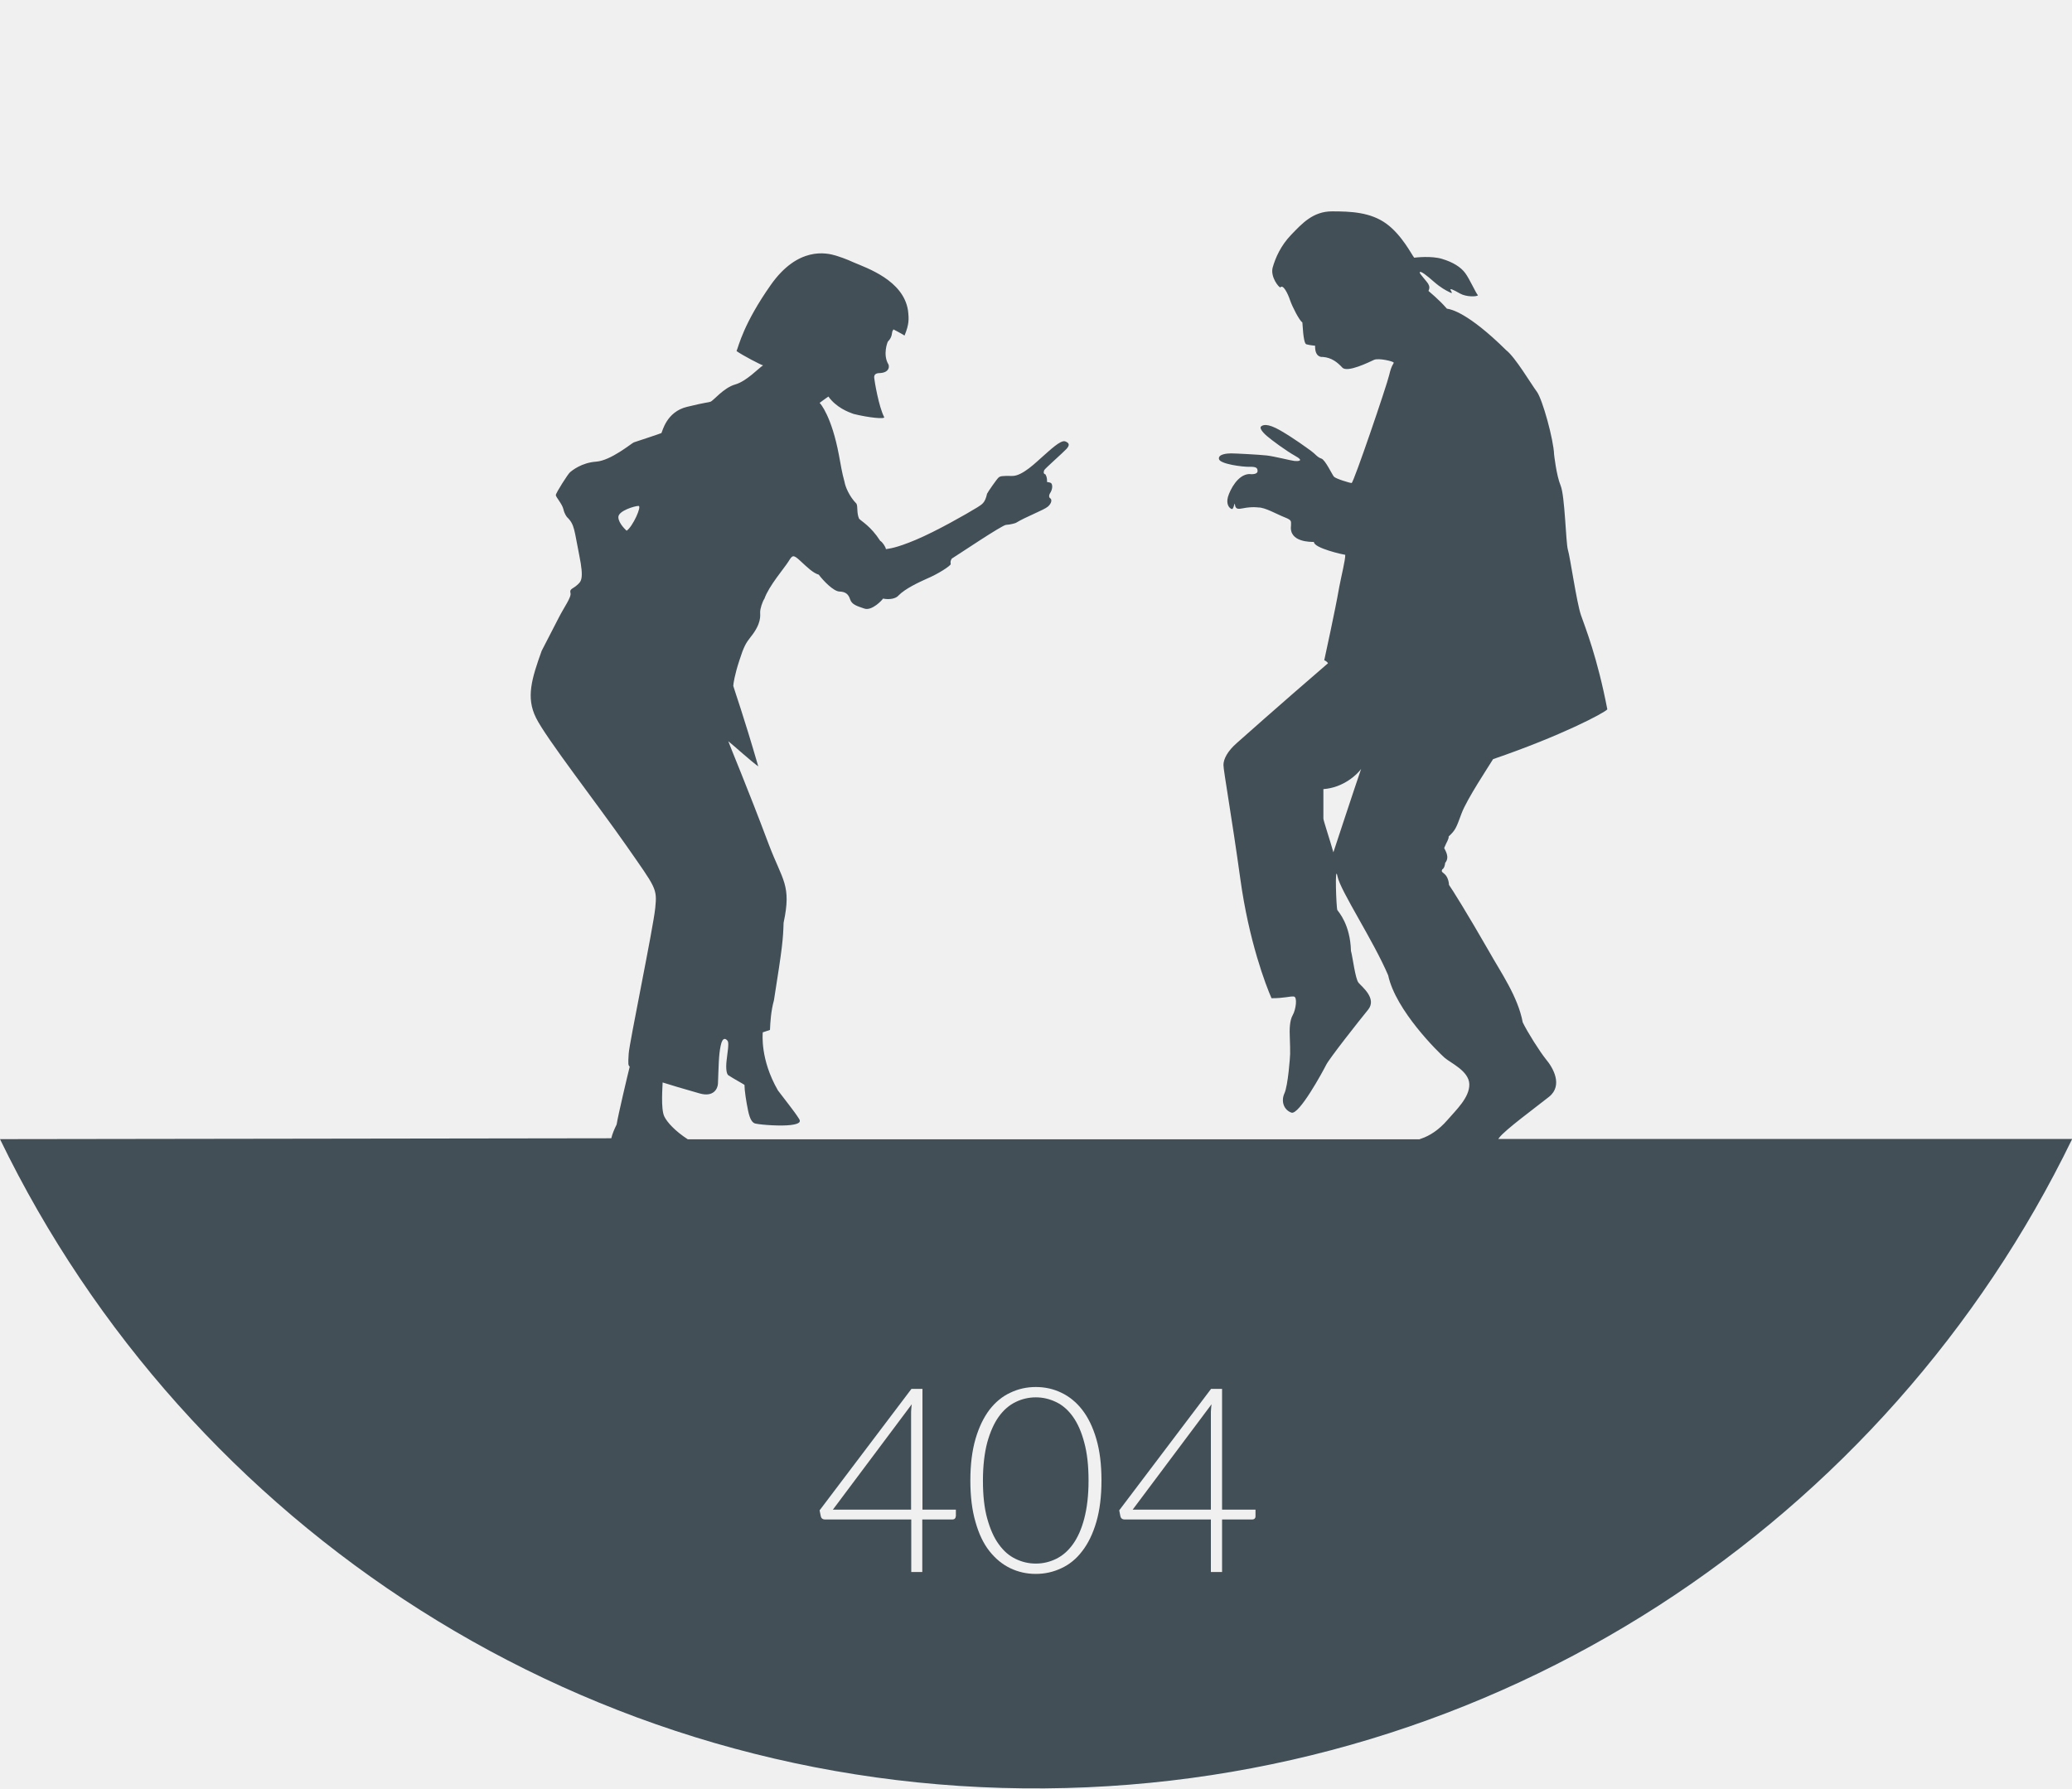
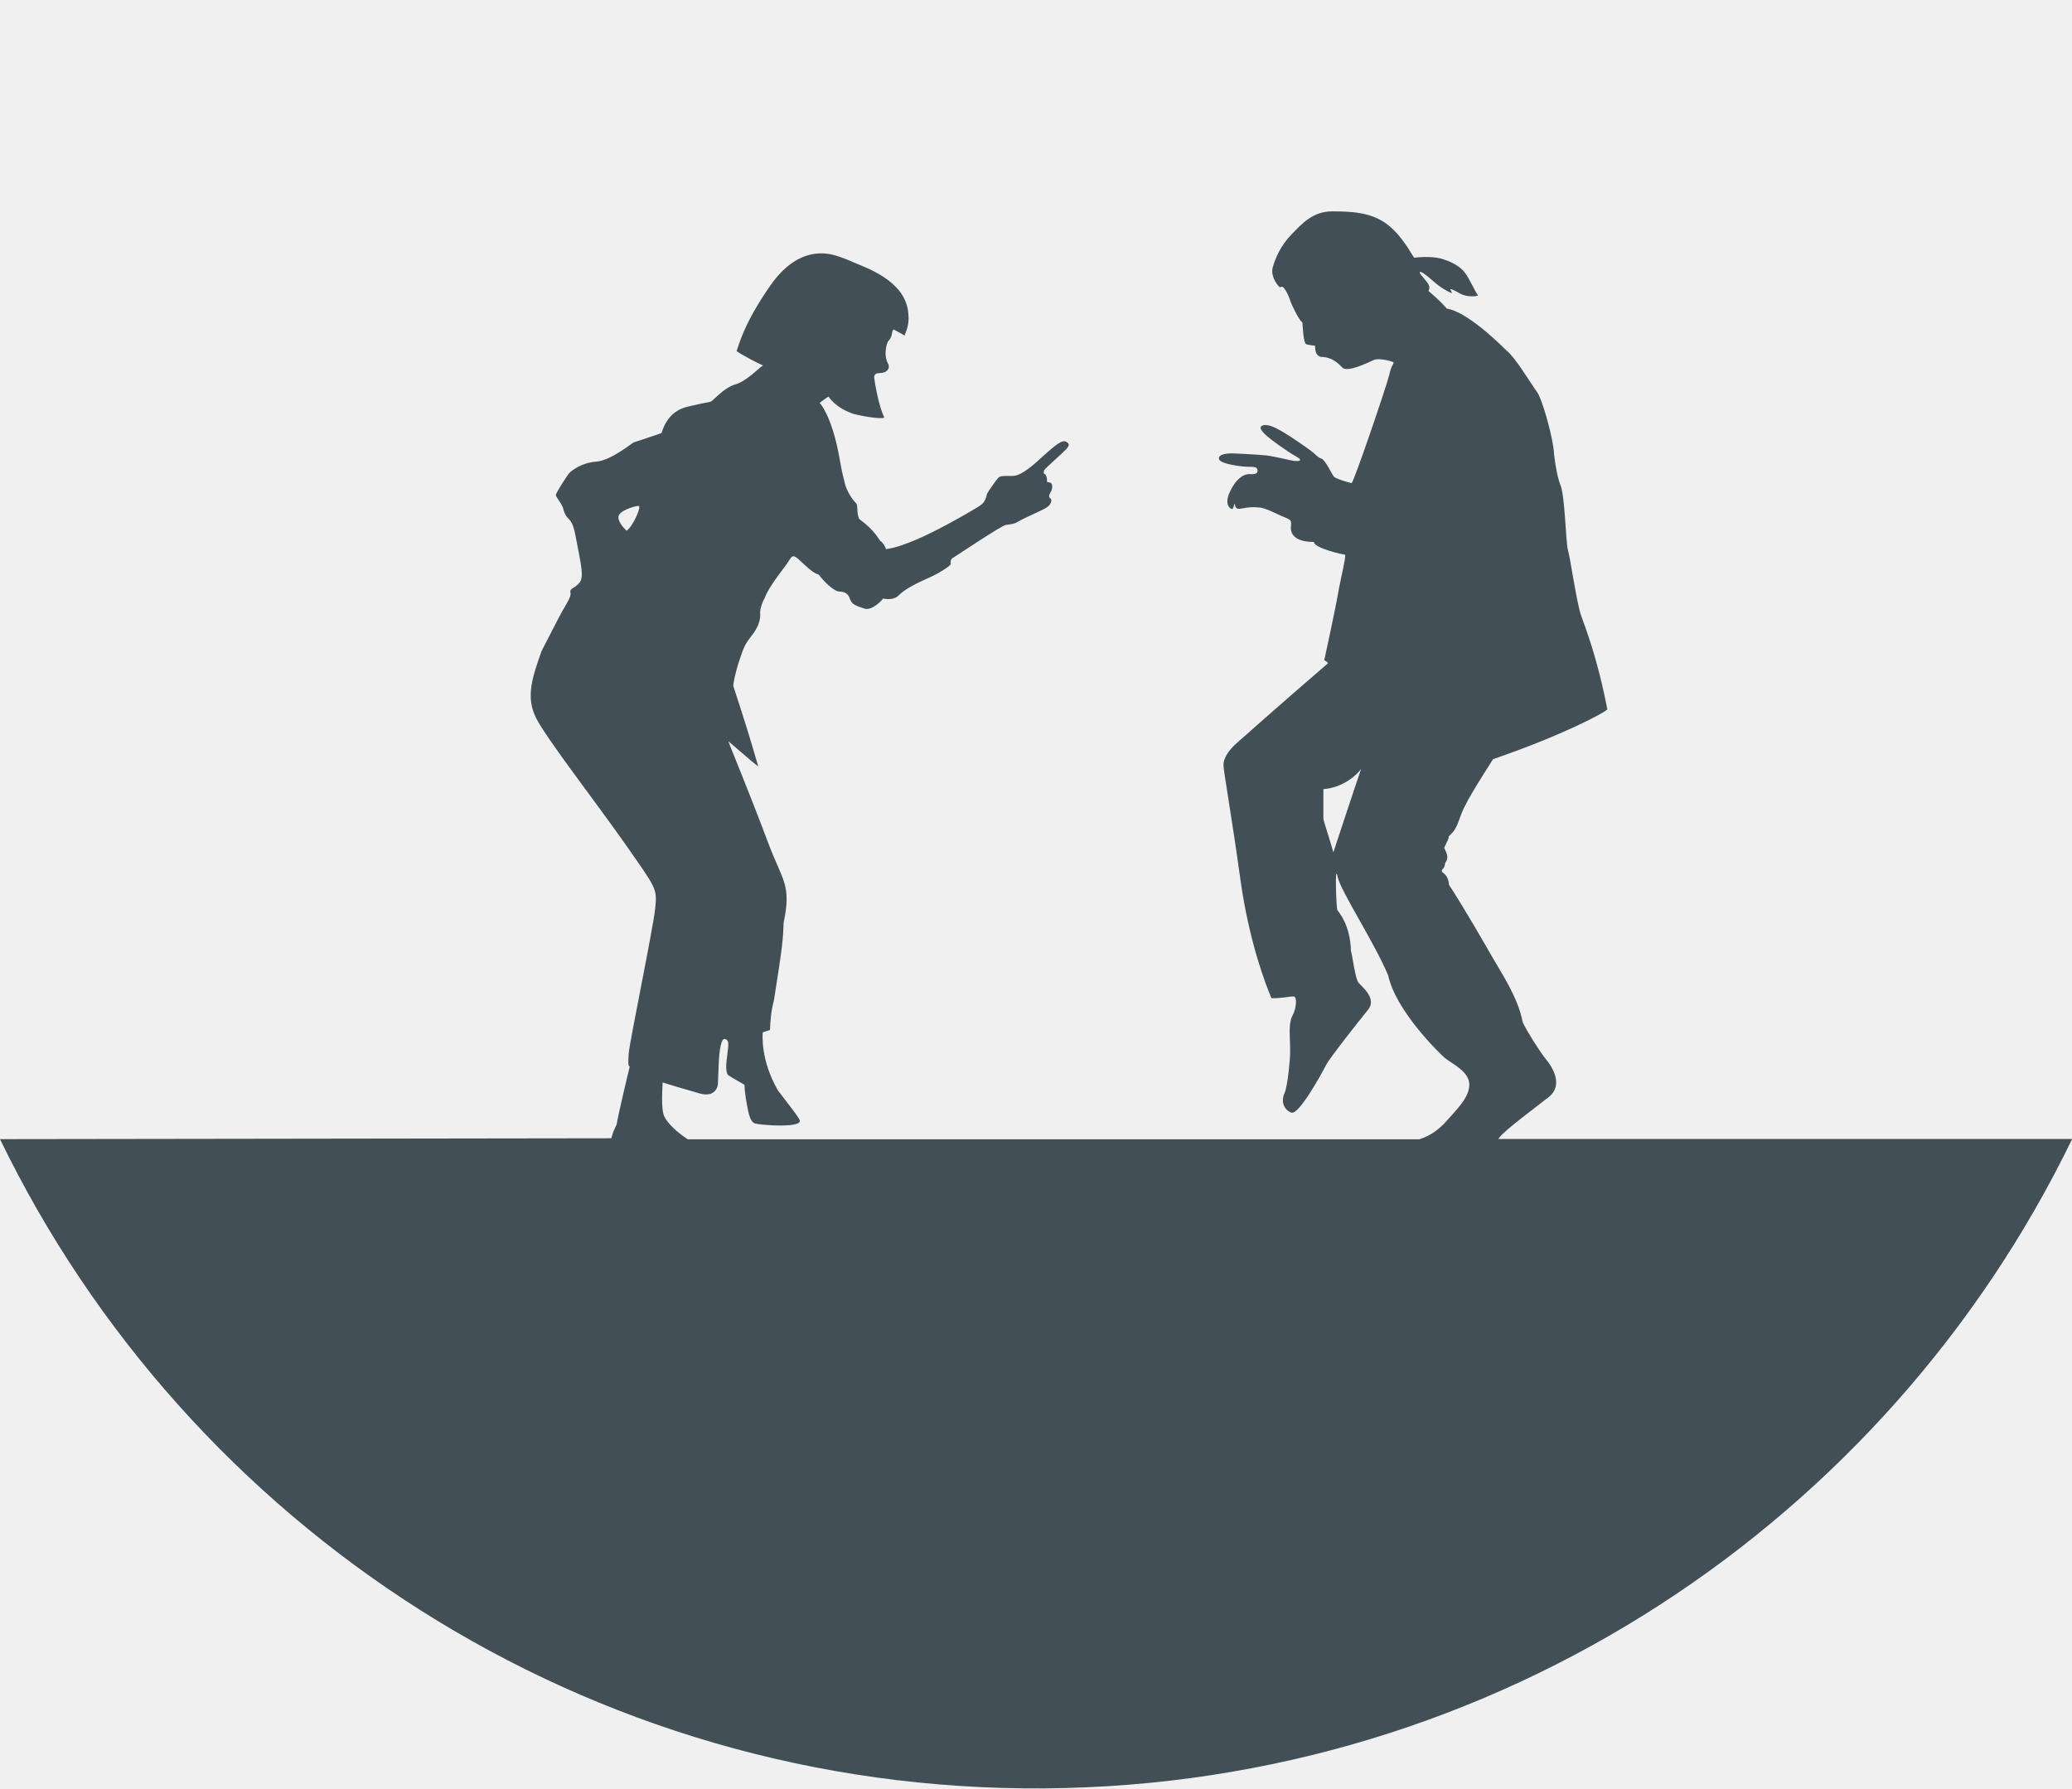
- <svg xmlns="http://www.w3.org/2000/svg" version="1.1" id="Layer_1" x="0px" y="0px" viewBox="0 0 1202.6 1038.2" style="enable-background:new 0 0 1202.6 1038.2;" xml:space="preserve">
+ <svg xmlns="http://www.w3.org/2000/svg" version="1.1" id="Layer_1" x="0px" y="0px" viewBox="-166 505.8 1202.6 1038.2" style="enable-background:new -166 505.8 1202.6 1038.2;" xml:space="preserve">
  <style type="text/css">
	.st0{display:none;fill:#3A3A3A;}
- 	.st1{fill:none;}
- 	.st2{display:none;fill:#FFFFFF;}
- 	.st3{font-family:'Lato-Light';}
- 	.st4{font-size:150px;}
- 	.st5{fill:#424F56;}
+ 	.st1{display:none;fill:#FFFFFF;enable-background:new    ;}
+ 	.st2{font-family:'Lato-Light';}
+ 	.st3{font-size:150px;}
+ 	.st4{fill:#424F56;}
</style>
-   <path id="XMLID_873_" class="st0" d="M0,661.3c108.9,224.8,340,379,606.4,376.9c262.8-2,488.9-155.5,596.3-377L0,661.3z" />
-   <rect id="XMLID_54_" y="803.2" class="st1" width="1202.6" height="112" />
-   <text id="XMLID_55_" transform="matrix(1 0 0 1 470.8185 912.5218)" class="st2 st3 st4">404</text>
-   <g id="XMLID_1_">
-     <path id="XMLID_5_" class="st5" d="M622.7,822.4c-2.8-3.9-6-6.7-9.8-8.5s-7.6-2.7-11.7-2.7s-8,0.9-11.7,2.7c-3.7,1.8-7,4.6-9.8,8.5   c-2.8,3.9-5,8.9-6.7,15c-1.6,6.1-2.5,13.5-2.5,22.1c0,8.7,0.8,16,2.5,22.1c1.7,6.1,3.9,11.1,6.7,14.9c2.8,3.9,6,6.7,9.8,8.5   c3.7,1.8,7.6,2.7,11.7,2.7s8-0.9,11.7-2.7c3.7-1.8,7-4.6,9.8-8.5c2.8-3.9,5-8.8,6.6-14.9s2.5-13.4,2.5-22.1   c0-8.6-0.8-15.9-2.5-22.1C627.7,831.3,625.5,826.3,622.7,822.4z" />
-     <path id="XMLID_5_" class="st5" d="M702.8,876.4v-55.6c0-0.8,0-1.8,0.1-2.7c0-0.9,0.2-1.9,0.3-2.9l-45.8,61.2H702.8z" />
-     <path id="XMLID_6_" class="st5" d="M528.8,876.4v-55.6c0-0.8,0-1.8,0.1-2.7c0-0.9,0.2-1.9,0.3-2.9l-45.8,61.2H528.8z" />
-     <path id="XMLID_19_" class="st5" d="M869.6,661.2c0.2-0.3,0.4-0.5,0.6-0.8c3.5-4.6,20.6-17.1,28.9-23.7c8.3-6.7,2.1-17.1-1.7-21.6   c-3.7-4.6-10.8-15.8-13.6-21.6c-2.8-15-12.8-29.1-19.5-41.1c-12.9-22.5-21.7-36.5-23.3-38.7c-0.1-2.5-1.1-5.2-2.8-6.5   c-1.7-1.3-1.5-1.5-1.1-2.5c1.2-0.6,1.6-2.8,1.7-3.8c2.8-3.3,0-7.2-0.6-8.6c1.4-3.5,2.8-5.2,2.6-6.7c4-3.7,4.4-5,7.5-13.4   c3.1-8.3,15.8-27.4,18.3-31.5c39.7-13.6,64.7-26.9,66.3-28.9c-5.8-30.2-12.8-47.5-15.3-54.7c-2.5-7.2-6.3-33.9-7.6-38   c-1.2-4.2-1.7-31.1-4.2-37.2c-2.5-6-3.8-18.1-3.8-18.1c-0.3-8.6-6.7-31.9-10-36.4c-3.3-4.4-12.5-20-17.8-24.1   c-22.2-21.9-32.1-23.8-34.4-24.1c-4.9-5.6-10.2-9.8-10.7-10.3c0.7-1.6,0.7-2.6-0.1-4c-0.8-1.5-5.1-6-5-6.7c0.3-1.4,4.3,1.9,8.3,5.4   s7,5,8.2,5.6s3,1.8,1.7-0.3c-1.4-2.1,1.5-0.6,5.2,1.5c3.7,2.1,9.9,1.9,10.4,1c-1.2-1.2-4.8-9.4-7.4-12.9c-2.6-3.5-7.1-6.3-13.4-8.2   s-15.2-0.8-16.2-0.7c-1.5-1.8-7-13-16.1-19.7c-9.2-6.7-20.5-7.2-31.6-7.2c-11.1,0-17.5,7.2-23.6,13.5c-6.1,6.3-9.2,13.4-10.8,19   s3.9,12.2,4.5,11.6c1.5-1.9,4.3,3.6,5.6,7.6c1.4,4,5.4,11.7,7.1,12.8c0.6,9.9,1.4,12.5,2.4,12.7c2.8,0.7,3.9,0.6,5,0.8   c-0.2,6.1,3.1,6.7,4.4,6.5c5.2,0.4,8.5,3.1,11.4,6.2c2.9,3.1,15.6-3.2,18.4-4.5c2.8-1.2,11.3,0.9,11.4,1.6s-1.2,1.1-2.6,7.2   c-1.4,6.1-20.7,62.7-21.8,62.7c-1.1,0-9.3-2.5-10.3-3.7c-1-1.1-5-9.8-7.3-10.5c-2.3-0.7-3.5-2.7-5.9-4.4   c-2.4-1.7-9.6-7.1-17.7-11.8c-8.1-4.7-10.5-3.2-11.4-2.4c-0.9,0.8,0.5,3,3.4,5.5c2.9,2.5,11,8.5,16.5,11.6c5.5,3,1.5,3.1-0.5,2.9   s-11.7-2.7-16.2-3.2c-4.6-0.5-18.2-1.2-20.5-1.2s-7.7,0.4-7.1,3.3c0.6,2.9,13.8,4.6,17.7,4.5s4.7,0.6,4.7,2.5s-3.3,1.9-4.9,1.7   c-6.5,0.3-11,8.9-12.3,13.3c-1.2,4.4,0.9,6.6,2.2,7s1.6-5,1.9-2.4s2,2.5,4.5,2c5.5-1.1,9-0.5,9-0.5c3.9-0.1,10.7,3.9,15.3,5.7   c4.6,1.8,3.6,2.4,3.7,4.9c-1.2,9.7,11.7,9.4,13.3,9.4c-0.1,3.6,17.1,7.4,18.2,7.5c0,3.3-2.1,11.4-3.5,18.7   c-2.5,14.4-8.2,40-8.7,42.5c1.4,0.5,2.6,1.9,2,1.9c-28,24.1-52.7,46.1-52.7,46.1c-5.5,4.8-7.8,9.4-7.8,12.8c0,3.3,4.8,30,9.8,66.2   c5,36.2,14.8,61.7,18.1,69.2c7.5,0,10.6-1.2,12.9-1c2.3,0.2,1.2,7.7-0.6,10.8s-1.9,8.5-1.7,12.5s0.2,8.5,0.2,10   c0,1.5-1.2,18.3-3.3,22.9c-2.1,4.6-0.4,9.6,4,11.2c4.4,1.7,18.3-23.9,20.2-27.7s19.1-25.6,24.4-32.1c5.2-6.5-3.7-13.3-5.6-15.6   c-1.9-2.3-3.3-14.4-4.4-18.5c-0.4-15.4-7.3-22.7-7.9-23.7s-1.6-27.9,0.1-19.5s20.8,37.2,29.4,57.4c4.4,20.5,29.2,44.7,32.7,47.8   c3.5,3.1,14.2,7.7,14.4,15.4c0.2,7.7-7.7,15-12.7,20.8c-5,5.8-10.4,9.2-15.2,10.8c-0.3,0.1-0.7,0.2-1,0.4l-424.7,0   c-7.4-4.8-12-9.9-13.6-13.2c-2.2-4.3-1-18-1-19.8c2.1,0.7,13.7,4.2,21.6,6.4c7.9,2.2,10.3-2.7,10.5-5.6c0.4-9.6,0.4-16.8,1.6-22.2   c1.1-5.4,3.2-4,4.1-2.6c0.8,1.4-0.2,6.8-0.7,11.4c-0.5,4.7,0,7.6,1,8.4c3.9,2.5,7.9,4.6,9.4,5.6c0,3.3,1,9.7,2.1,15   c1.1,5.3,2.6,7.2,4.4,7.5c4,0.8,14.8,1.5,20.4,0.8c5.6-0.7,5.8-2.1,4.7-3.7c-2.6-4.2-9.1-12.2-12.2-16.4   c-10.4-18.1-8.8-32.7-8.8-33.7c0.8-0.3,3.2-1,4.2-1.4c0.2-4.8,0.6-11.1,2.3-17.2c5-31.4,5.3-35.5,5.6-45   c4.7-21.9-0.6-24.4-8.6-45.5c-12.5-33.3-22.6-57.2-23.5-59.9c2.8,2.2,13.3,11.7,17.4,14.6c-8.7-30-13.7-43.8-14.5-46.7   c0-1.1,0.8-6.5,3.5-14.7c2.6-8.2,3.9-10.3,6.5-13.6c6.5-8,5.6-12.6,5.6-14.6c0-1.9,1.2-5.8,2.5-7.8c2.6-7.4,11.6-17.8,13.9-21.5   s2.7-4.3,6.9-0.4c4.2,3.9,7.5,7.1,10.7,8c2.7,3.6,8.6,9.7,12,9.8s5.2,1.4,6.2,4.5c1,3.1,3.9,3.9,8.3,5.4c4.4,1.5,10.5-5.1,10.8-5.8   c4.1,0.8,7.6-0.1,9-1.8c3.9-4,11.7-7.6,16.1-9.6c7.4-3.1,14.1-7.7,14.2-8.6c-0.3-1.9,0.1-2.1,0.6-3.2c4.2-2.6,29.1-19.4,31.5-19.6   c2.4-0.1,5.6-1,5.8-1.2c5.7-3.5,16.2-7.4,18.5-9.4c2.3-2,2.4-4.2,1.4-4.8c-1-0.6-0.7-2-0.3-2.7c2.1-3.1,1.5-5.9,0.5-6.3   c-1-0.4-1.8-0.4-2.1-0.5c0.1-3.1-0.6-3.5-0.9-4.4c-1.5-0.4-1-1.7-0.7-2.5c0.3-0.8,11.1-10.3,12.9-12.3s1.9-3.4-0.8-4.4   c-2.7-0.9-9.3,5.6-12.9,8.7c-3.6,3.1-11.9,11.6-17.9,11.4c-6-0.1-6.9,0.1-7.9,1c-1,0.9-6.1,8.2-6.6,9.3c-1.2,5.6-3.1,6.2-5.6,7.9   c-6.5,4-23.9,13.9-35.8,18.9c-11.9,5-15.4,5-17.3,5.4c-0.2-1.5-2.3-4.4-3.3-4.8c-5.6-8.7-11-11.4-12.3-12.9   c-1.5-3.5-0.6-6.9-1.5-8.7c-4.2-4.2-6.5-10-6.9-12.5c-1.7-6.2-2.1-9.6-3.3-15.8c-4.2-22.3-10.7-29.9-11.2-30.2   c0.4-0.3,3.3-2.5,5.1-3.7c4.6,6.4,11.5,9,14.6,10.1c8.9,2.2,18.1,3.1,17.8,1.9c-3.2-6.2-5.6-20.8-5.8-22.8c-0.2-2,1-2.7,2.8-2.8   c6.5-0.1,6.1-4.5,5.2-5.5c-2.9-5.3-0.5-12.2,0-12.9c2.6-2.5,2.2-5.3,2.6-6c0.5-0.6,0.5-1,0.5-1s4.5,2.3,6.5,3.6   c2.7-6.6,2.6-9.6,2-14.6c-2.7-17.5-23.9-24.6-31.6-27.9c0,0-4.6-2.2-10.2-3.9s-22.1-5.4-37.9,17.1c-15.8,22.5-18.5,35.2-19.8,38.3   c3.1,2.3,14.6,8.3,15.4,8.3c-2.5,1.5-9.5,9.2-16.2,11.1c-6.7,1.9-12.6,9.4-14.3,10c-1.7,0.6-1.8,0.1-13.7,3   c-11.9,2.9-14.2,14.2-14.8,15.2c-0.8,0.4-14.8,5-16,5.4c-1.2,0.4-13.3,10.6-21.9,11.2c-8.5,0.6-14,5.2-15.1,6.1   c-1.1,0.8-8.3,12.1-8.3,13.3s3.7,5.1,4.4,8.2c0.7,3.1,2.2,4.7,2.2,4.7c4.4,4.2,4.1,7.8,7,22c2.9,14.2,1,15.3-1.2,17.3   c-2.2,2.1-4.6,2.2-3.9,4.6c0.7,2.4-3.6,8.1-6.7,14.2c-3.1,6.1-8.3,16.1-10,19.4c-5.8,16.2-9.2,27.1-3.3,38.9   c5.8,11.8,35.4,49.8,52.5,74.3c17.1,24.6,17.9,24.6,16.7,36.2c-1.2,11.7-15,78.2-15.4,84.4s-0.3,6.9,0.6,7.6   c-1.1,4.3-6.8,28.4-7.6,33.6c-1.4,2.8-2.5,5.5-3.1,8L0,661.3c108.9,224.8,340,379,606.4,376.9c262.8-2,488.9-155.5,596.3-377   L869.6,661.2z M773.9,494.8c-2.1-7.5-5.8-18.5-5.8-19.6c0-1,0-14.4,0-17.1c11.7-0.8,19.8-8.7,21.9-11.7   C787.4,453.8,773.9,494.8,773.9,494.8z M363.7,308.1c0,0-4.8-4.2-4.8-7.9s9.6-6.5,11.7-6.5S367.2,305.8,363.7,308.1z M554.7,880.3   c0,0.6-0.2,1-0.5,1.3c-0.3,0.3-0.8,0.5-1.5,0.5h-17.4v30.5h-6.4v-30.5h-50c-0.8,0-1.3-0.2-1.7-0.5c-0.4-0.3-0.7-0.8-0.8-1.3   l-0.7-3.5l53.3-70.5h6.4v70.1h19.4V880.3z M636.3,883.6c-2,6.8-4.7,12.4-8.2,16.9c-3.4,4.5-7.5,7.8-12.1,9.9   c-4.6,2.2-9.6,3.3-14.8,3.3c-5.3,0-10.2-1.1-14.8-3.3c-4.6-2.2-8.6-5.5-12.1-9.9c-3.5-4.4-6.2-10.1-8.1-16.9c-2-6.8-3-14.8-3-24.1   c0-9.3,1-17.3,3-24.2c2-6.8,4.7-12.4,8.1-16.9c3.4-4.4,7.5-7.8,12.1-9.9c4.6-2.2,9.5-3.3,14.8-3.3c5.3,0,10.2,1.1,14.8,3.3   c4.6,2.2,8.7,5.5,12.1,9.9c3.5,4.5,6.2,10.1,8.2,16.9c2,6.8,3,14.8,3,24.2C639.3,868.7,638.3,876.8,636.3,883.6z M728.7,880.3   c0,0.6-0.2,1-0.5,1.3c-0.3,0.3-0.8,0.5-1.5,0.5h-17.4v30.5h-6.5v-30.5h-50c-0.8,0-1.3-0.2-1.7-0.5c-0.4-0.3-0.7-0.8-0.8-1.3   l-0.7-3.5l53.3-70.5h6.4v70.1h19.4V880.3z" />
+   <path id="XMLID_873_" class="st0" d="M-166,1167.1c108.9,224.8,340,379,606.4,376.9c262.8-2,488.9-155.5,596.3-377L-166,1167.1z" />
+   <text id="XMLID_55_" transform="matrix(1 0 0 1 304.8185 1418.322)" class="st1 st2 st3">404</text>
+   <g id="XMLID_2_">
+     <path id="XMLID_19_" class="st4" d="M703.6,1167c0.2-0.3,0.4-0.5,0.6-0.8c3.5-4.6,20.6-17.1,28.9-23.7c8.3-6.7,2.1-17.1-1.7-21.6   c-3.7-4.6-10.8-15.8-13.6-21.6c-2.8-15-12.8-29.1-19.5-41.1c-12.9-22.5-21.7-36.5-23.3-38.7c-0.1-2.5-1.1-5.2-2.8-6.5   s-1.5-1.5-1.1-2.5c1.2-0.6,1.6-2.8,1.7-3.8c2.8-3.3,0-7.2-0.6-8.6c1.4-3.5,2.8-5.2,2.6-6.7c4-3.7,4.4-5,7.5-13.4   c3.1-8.3,15.8-27.4,18.3-31.5c39.7-13.6,64.7-26.9,66.3-28.9c-5.8-30.2-12.8-47.5-15.3-54.7c-2.5-7.2-6.3-33.9-7.6-38   c-1.2-4.2-1.7-31.1-4.2-37.2c-2.5-6-3.8-18.1-3.8-18.1c-0.3-8.6-6.7-31.9-10-36.4c-3.3-4.4-12.5-20-17.8-24.1   c-22.2-21.9-32.1-23.8-34.4-24.1c-4.9-5.6-10.2-9.8-10.7-10.3c0.7-1.6,0.7-2.6-0.1-4c-0.8-1.5-5.1-6-5-6.7c0.3-1.4,4.3,1.9,8.3,5.4   s7,5,8.2,5.6c1.2,0.6,3,1.8,1.7-0.3c-1.4-2.1,1.5-0.6,5.2,1.5c3.7,2.1,9.9,1.9,10.4,1c-1.2-1.2-4.8-9.4-7.4-12.9   c-2.6-3.5-7.1-6.3-13.4-8.2s-15.2-0.8-16.2-0.7c-1.5-1.8-7-13-16.1-19.7c-9.2-6.7-20.5-7.2-31.6-7.2s-17.5,7.2-23.6,13.5   c-6.1,6.3-9.2,13.4-10.8,19c-1.6,5.6,3.9,12.2,4.5,11.6c1.5-1.9,4.3,3.6,5.6,7.6c1.4,4,5.4,11.7,7.1,12.8   c0.6,9.9,1.4,12.5,2.4,12.7c2.8,0.7,3.9,0.6,5,0.8c-0.2,6.1,3.1,6.7,4.4,6.5c5.2,0.4,8.5,3.1,11.4,6.2c2.9,3.1,15.6-3.2,18.4-4.5   c2.8-1.2,11.3,0.9,11.4,1.6s-1.2,1.1-2.6,7.2c-1.4,6.1-20.7,62.7-21.8,62.7s-9.3-2.5-10.3-3.7c-1-1.1-5-9.8-7.3-10.5   s-3.5-2.7-5.9-4.4c-2.4-1.7-9.6-7.1-17.7-11.8c-8.1-4.7-10.5-3.2-11.4-2.4c-0.9,0.8,0.5,3,3.4,5.5s11,8.5,16.5,11.6   c5.5,3,1.5,3.1-0.5,2.9c-2-0.2-11.7-2.7-16.2-3.2c-4.6-0.5-18.2-1.2-20.5-1.2s-7.7,0.4-7.1,3.3c0.6,2.9,13.8,4.6,17.7,4.5   c3.9-0.1,4.7,0.6,4.7,2.5c0,1.9-3.3,1.9-4.9,1.7c-6.5,0.3-11,8.9-12.3,13.3c-1.2,4.4,0.9,6.6,2.2,7c1.3,0.4,1.6-5,1.9-2.4   s2,2.5,4.5,2c5.5-1.1,9-0.5,9-0.5c3.9-0.1,10.7,3.9,15.3,5.7c4.6,1.8,3.6,2.4,3.7,4.9c-1.2,9.7,11.7,9.4,13.3,9.4   c-0.1,3.6,17.1,7.4,18.2,7.5c0,3.3-2.1,11.4-3.5,18.7c-2.5,14.4-8.2,40-8.7,42.5c1.4,0.5,2.6,1.9,2,1.9   c-28,24.1-52.7,46.1-52.7,46.1c-5.5,4.8-7.8,9.4-7.8,12.8c0,3.3,4.8,30,9.8,66.2c5,36.2,14.8,61.7,18.1,69.2c7.5,0,10.6-1.2,12.9-1   c2.3,0.2,1.2,7.7-0.6,10.8s-1.9,8.5-1.7,12.5s0.2,8.5,0.2,10s-1.2,18.3-3.3,22.9s-0.4,9.6,4,11.2c4.4,1.7,18.3-23.9,20.2-27.7   s19.1-25.6,24.4-32.1c5.2-6.5-3.7-13.3-5.6-15.6c-1.9-2.3-3.3-14.4-4.4-18.5c-0.4-15.4-7.3-22.7-7.9-23.7s-1.6-27.9,0.1-19.5   s20.8,37.2,29.4,57.4c4.4,20.5,29.2,44.7,32.7,47.8s14.2,7.7,14.4,15.4s-7.7,15-12.7,20.8c-5,5.8-10.4,9.2-15.2,10.8   c-0.3,0.1-0.7,0.2-1,0.4H233.2c-7.4-4.8-12-9.9-13.6-13.2c-2.2-4.3-1-18-1-19.8c2.1,0.7,13.7,4.2,21.6,6.4s10.3-2.7,10.5-5.6   c0.4-9.6,0.4-16.8,1.6-22.2c1.1-5.4,3.2-4,4.1-2.6c0.8,1.4-0.2,6.8-0.7,11.4c-0.5,4.7,0,7.6,1,8.4c3.9,2.5,7.9,4.6,9.4,5.6   c0,3.3,1,9.7,2.1,15c1.1,5.3,2.6,7.2,4.4,7.5c4,0.8,14.8,1.5,20.4,0.8s5.8-2.1,4.7-3.7c-2.6-4.2-9.1-12.2-12.2-16.4   c-10.4-18.1-8.8-32.7-8.8-33.7c0.8-0.3,3.2-1,4.2-1.4c0.2-4.8,0.6-11.1,2.3-17.2c5-31.4,5.3-35.5,5.6-45   c4.7-21.9-0.6-24.4-8.6-45.5c-12.5-33.3-22.6-57.2-23.5-59.9c2.8,2.2,13.3,11.7,17.4,14.6c-8.7-30-13.7-43.8-14.5-46.7   c0-1.1,0.8-6.5,3.5-14.7c2.6-8.2,3.9-10.3,6.5-13.6c6.5-8,5.6-12.6,5.6-14.6c0-1.9,1.2-5.8,2.5-7.8c2.6-7.4,11.6-17.8,13.9-21.5   s2.7-4.3,6.9-0.4c4.2,3.9,7.5,7.1,10.7,8c2.7,3.6,8.6,9.7,12,9.8s5.2,1.4,6.2,4.5c1,3.1,3.9,3.9,8.3,5.4s10.5-5.1,10.8-5.8   c4.1,0.8,7.6-0.1,9-1.8c3.9-4,11.7-7.6,16.1-9.6c7.4-3.1,14.1-7.7,14.2-8.6c-0.3-1.9,0.1-2.1,0.6-3.2c4.2-2.6,29.1-19.4,31.5-19.6   c2.4-0.1,5.6-1,5.8-1.2c5.7-3.5,16.2-7.4,18.5-9.4s2.4-4.2,1.4-4.8c-1-0.6-0.7-2-0.3-2.7c2.1-3.1,1.5-5.9,0.5-6.3s-1.8-0.4-2.1-0.5   c0.1-3.1-0.6-3.5-0.9-4.4c-1.5-0.4-1-1.7-0.7-2.5c0.3-0.8,11.1-10.3,12.9-12.3s1.9-3.4-0.8-4.4c-2.7-0.9-9.3,5.6-12.9,8.7   c-3.6,3.1-11.9,11.6-17.9,11.4c-6-0.1-6.9,0.1-7.9,1c-1,0.9-6.1,8.2-6.6,9.3c-1.2,5.6-3.1,6.2-5.6,7.9c-6.5,4-23.9,13.9-35.8,18.9   c-11.9,5-15.4,5-17.3,5.4c-0.2-1.5-2.3-4.4-3.3-4.8c-5.6-8.7-11-11.4-12.3-12.9c-1.5-3.5-0.6-6.9-1.5-8.7c-4.2-4.2-6.5-10-6.9-12.5   c-1.7-6.2-2.1-9.6-3.3-15.8c-4.2-22.3-10.7-29.9-11.2-30.2c0.4-0.3,3.3-2.5,5.1-3.7c4.6,6.4,11.5,9,14.6,10.1   c8.9,2.2,18.1,3.1,17.8,1.9c-3.2-6.2-5.6-20.8-5.8-22.8c-0.2-2,1-2.7,2.8-2.8c6.5-0.1,6.1-4.5,5.2-5.5c-2.9-5.3-0.5-12.2,0-12.9   c2.6-2.5,2.2-5.3,2.6-6c0.5-0.6,0.5-1,0.5-1s4.5,2.3,6.5,3.6c2.7-6.6,2.6-9.6,2-14.6c-2.7-17.5-23.9-24.6-31.6-27.9   c0,0-4.6-2.2-10.2-3.9s-22.1-5.4-37.9,17.1s-18.5,35.2-19.8,38.3c3.1,2.3,14.6,8.3,15.4,8.3c-2.5,1.5-9.5,9.2-16.2,11.1   c-6.7,1.9-12.6,9.4-14.3,10c-1.7,0.6-1.8,0.1-13.7,3c-11.9,2.9-14.2,14.2-14.8,15.2c-0.8,0.4-14.8,5-16,5.4s-13.3,10.6-21.9,11.2   c-8.5,0.6-14,5.2-15.1,6.1c-1.1,0.8-8.3,12.1-8.3,13.3c0,1.2,3.7,5.1,4.4,8.2c0.7,3.1,2.2,4.7,2.2,4.7c4.4,4.2,4.1,7.8,7,22   c2.9,14.2,1,15.3-1.2,17.3c-2.2,2.1-4.6,2.2-3.9,4.6s-3.6,8.1-6.7,14.2s-8.3,16.1-10,19.4c-5.8,16.2-9.2,27.1-3.3,38.9   c5.8,11.8,35.4,49.8,52.5,74.3c17.1,24.6,17.9,24.6,16.7,36.2c-1.2,11.7-15,78.2-15.4,84.4s-0.3,6.9,0.6,7.6   c-1.1,4.3-6.8,28.4-7.6,33.6c-1.4,2.8-2.5,5.5-3.1,8l-354.8,0.5c108.9,224.8,340,379,606.4,376.9c262.8-2,488.9-155.5,596.3-377   H703.6z M607.9,1000.6c-2.1-7.5-5.8-18.5-5.8-19.6c0-1,0-14.4,0-17.1c11.7-0.8,19.8-8.7,21.9-11.7   C621.4,959.6,607.9,1000.6,607.9,1000.6z M197.7,813.9c0,0-4.8-4.2-4.8-7.9s9.6-6.5,11.7-6.5S201.2,811.6,197.7,813.9z" />
  </g>
</svg>
